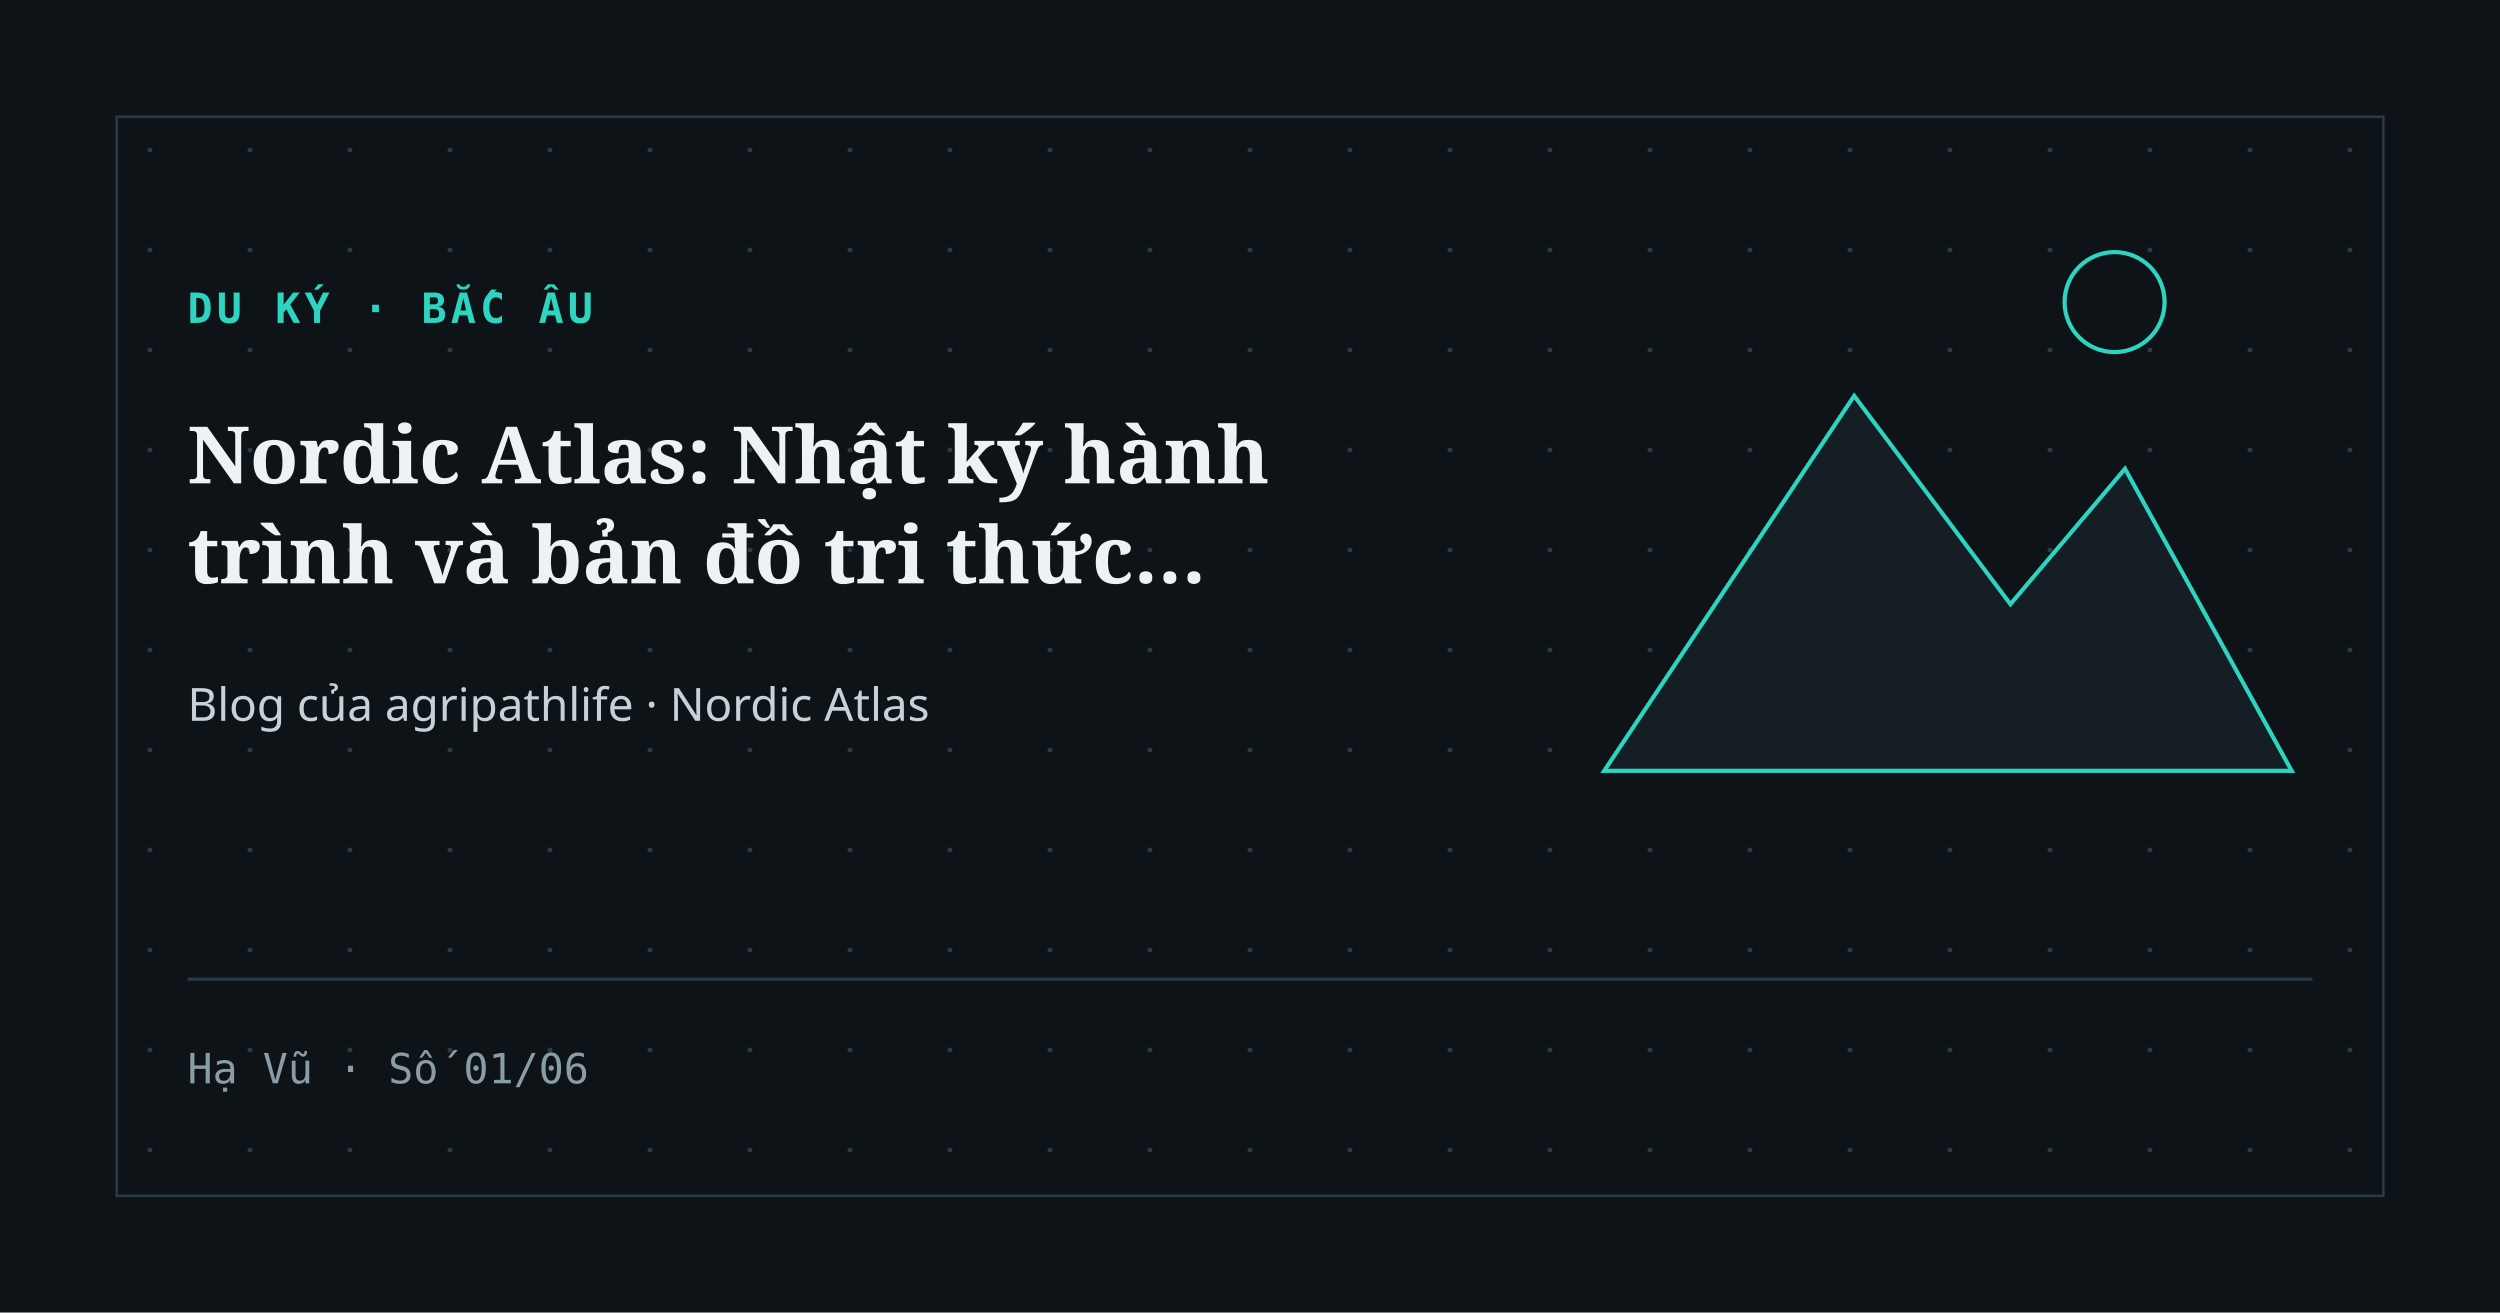
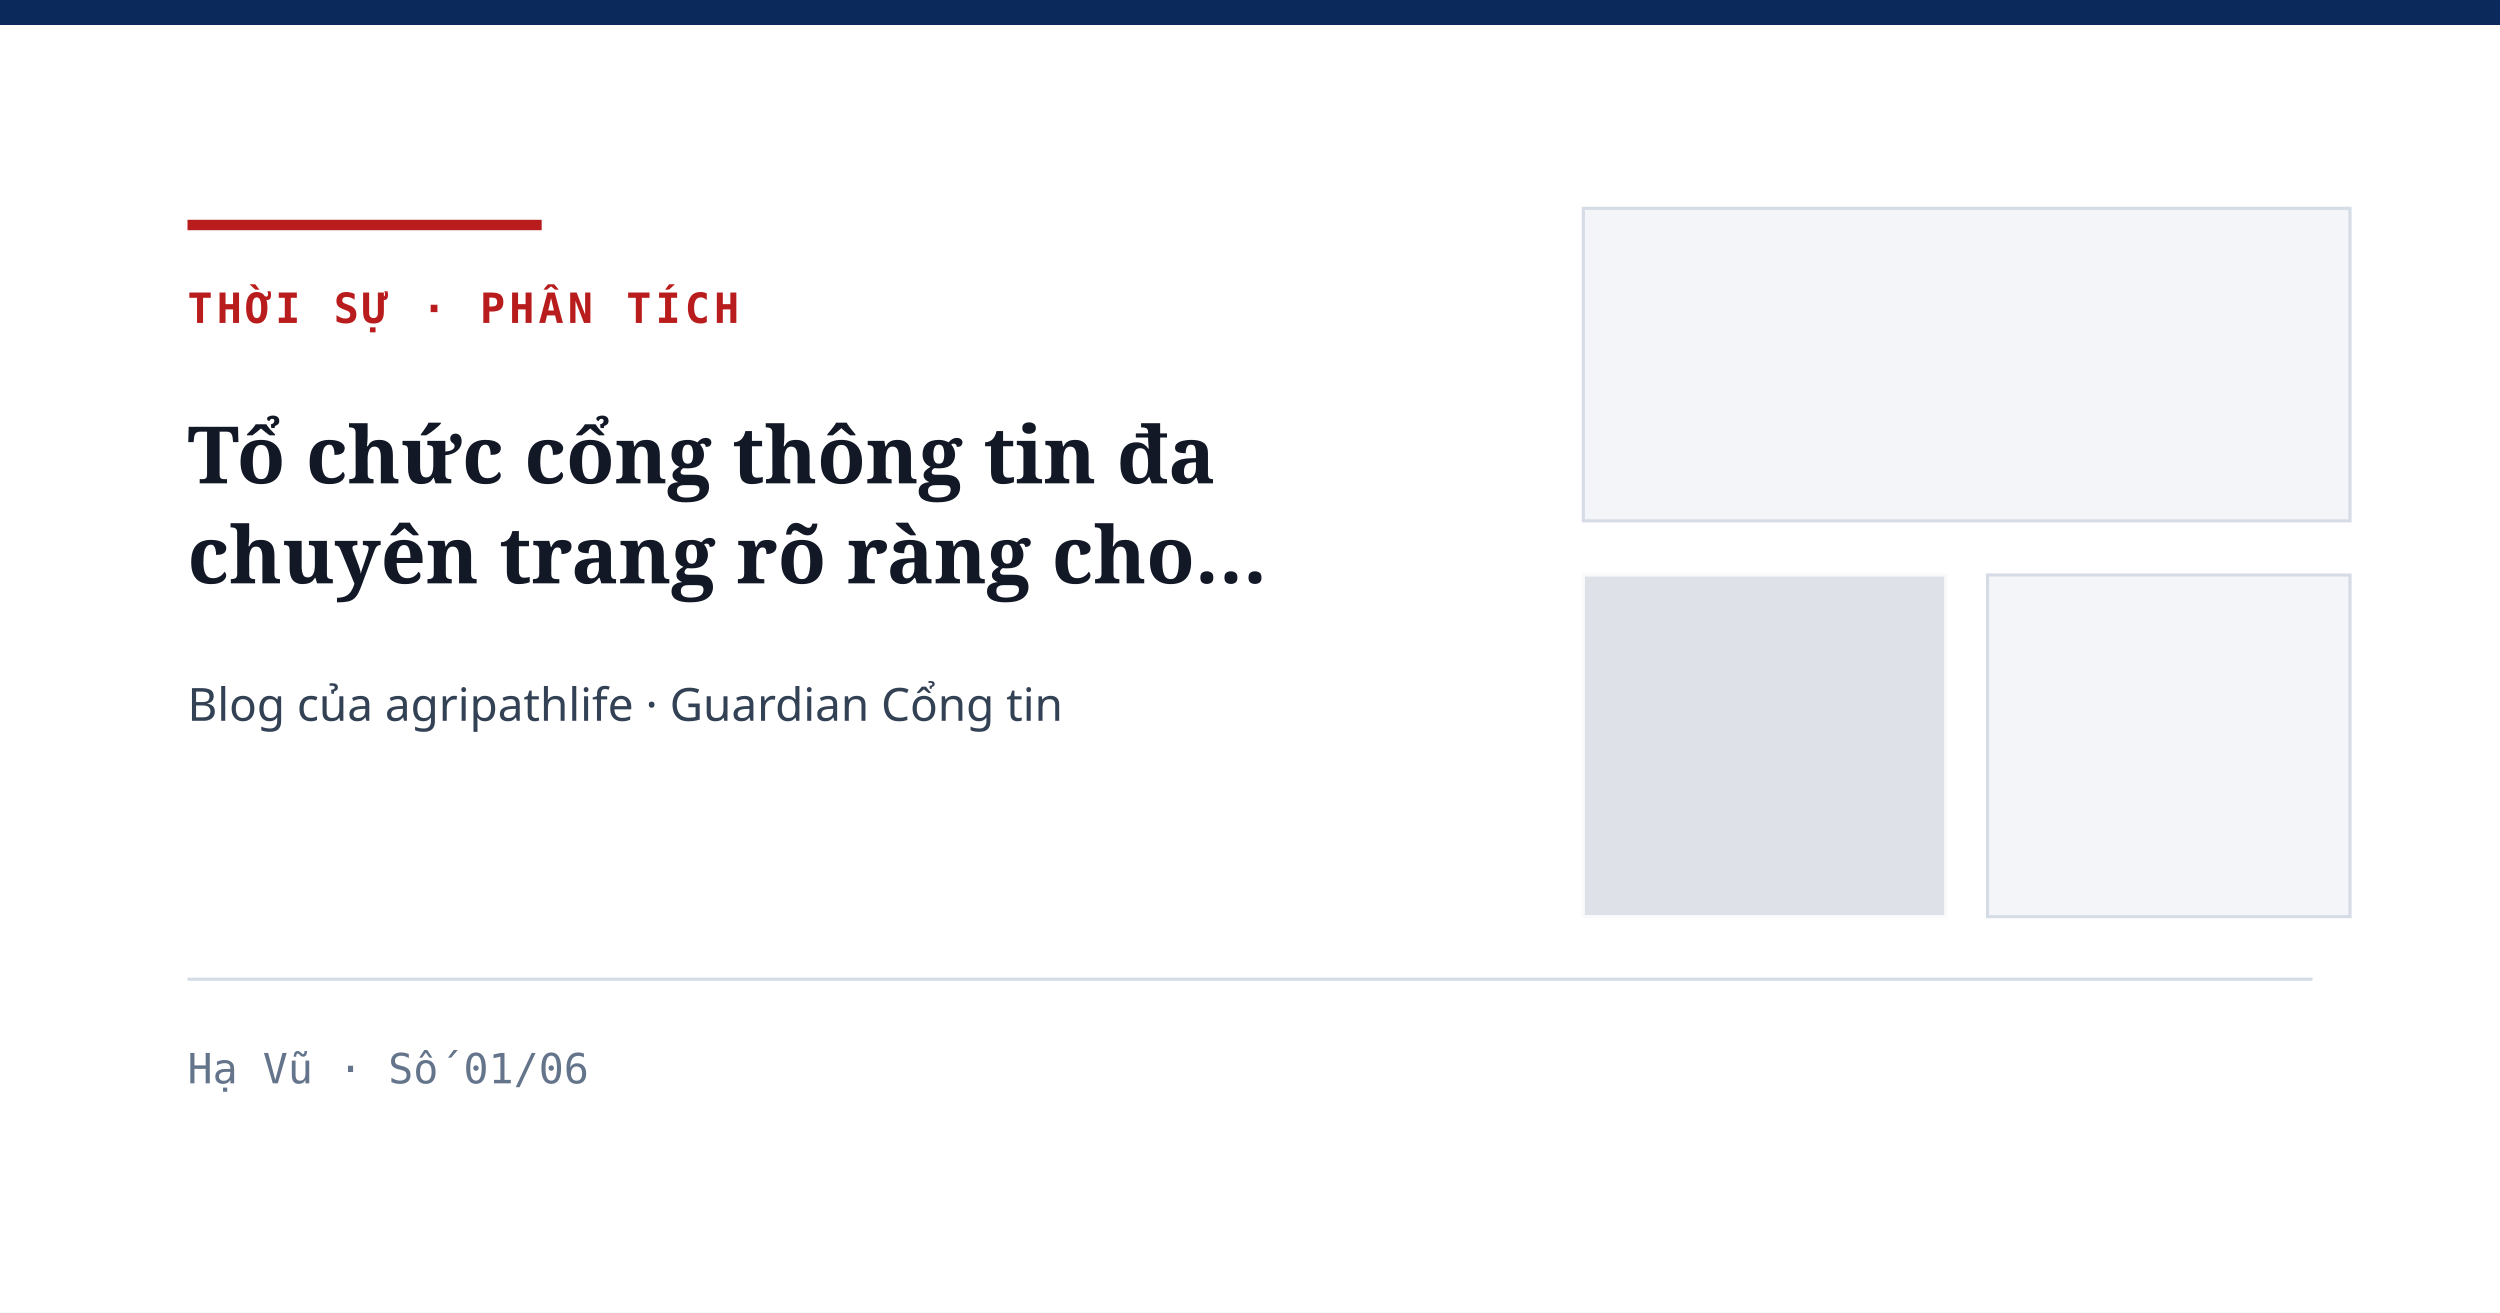
<svg xmlns="http://www.w3.org/2000/svg" width="1200" height="630" viewBox="0 0 1200 630" fill="none">
-   <rect width="1200" height="630" fill="#0D1317" />
-   <defs>
-     <pattern id="atlas-1" width="48" height="48" patternUnits="userSpaceOnUse">
-       <circle cx="24" cy="24" r="1.2" fill="#293B46" />
-     </pattern>
-   </defs>
-   <rect x="56" y="56" width="1088" height="518" fill="url(#atlas-1)" stroke="#293B46" stroke-width="1.2" />
-   <path d="M770 370 L890 190 L965 290 L1020 225 L1100 370 Z" fill="#141E24" stroke="#2DD4BF" stroke-width="2" />
-   <circle cx="1015" cy="145" r="24" fill="none" stroke="#2DD4BF" stroke-width="2" />
-   <text x="90" y="155" font-family="monospace" font-size="20" font-weight="700" letter-spacing="2" fill="#2DD4BF">DU KÝ · BẮC ÂU</text>
-   <text x="90" y="232" font-family="Georgia, serif" font-weight="700" font-size="38" fill="#EDF2F4">
-     <tspan x="90" dy="0">Nordic Atlas: Nhật ký hành</tspan>
-     <tspan x="90" dy="48">trình và bản đồ tri thức…</tspan>
+   <rect width="1200" height="630" fill="#FFFFFF" />
+   <rect x="0" y="0" width="1200" height="12" fill="#0B2A5B" />
+   <rect x="760" y="100" width="368" height="150" fill="#F3F5F8" stroke="#D5DCE6" stroke-width="1.5" />
+   <rect x="760" y="276" width="174" height="164" fill="#0B2A5B" opacity="0.14" stroke="#D5DCE6" stroke-width="1.5" />
+   <rect x="954" y="276" width="174" height="164" fill="#F3F5F8" stroke="#D5DCE6" stroke-width="1.5" />
+   <line x1="90" y1="108" x2="260" y2="108" stroke="#B91C1C" stroke-width="5" />
+   <text x="90" y="155" font-family="monospace" font-size="20" font-weight="700" letter-spacing="2" fill="#B91C1C">THỜI SỰ · PHÂN TÍCH</text>
+   <text x="90" y="232" font-family="Georgia, serif" font-weight="700" font-size="38" fill="#121826">
+     <tspan x="90" dy="0">Tổ chức cổng thông tin đa</tspan>
+     <tspan x="90" dy="48">chuyên trang rõ ràng cho…</tspan>
  </text>
-   <text x="90" y="346" font-family="sans-serif" font-size="22" fill="#C5D3D9">Blog của agripathlife · Nordic Atlas</text>
-   <line x1="90" y1="470" x2="1110" y2="470" stroke="#293B46" stroke-width="1.5" />
-   <text x="90" y="520" font-family="monospace" font-size="20" fill="#889DA6">Hạ Vũ · Số 01/06</text>
+   <text x="90" y="346" font-family="sans-serif" font-size="22" fill="#334155">Blog của agripathlife · Guardian Cổng tin</text>
+   <line x1="90" y1="470" x2="1110" y2="470" stroke="#D5DCE6" stroke-width="1.5" />
+   <text x="90" y="520" font-family="monospace" font-size="20" fill="#64748B">Hạ Vũ · Số 01/06</text>
</svg>
